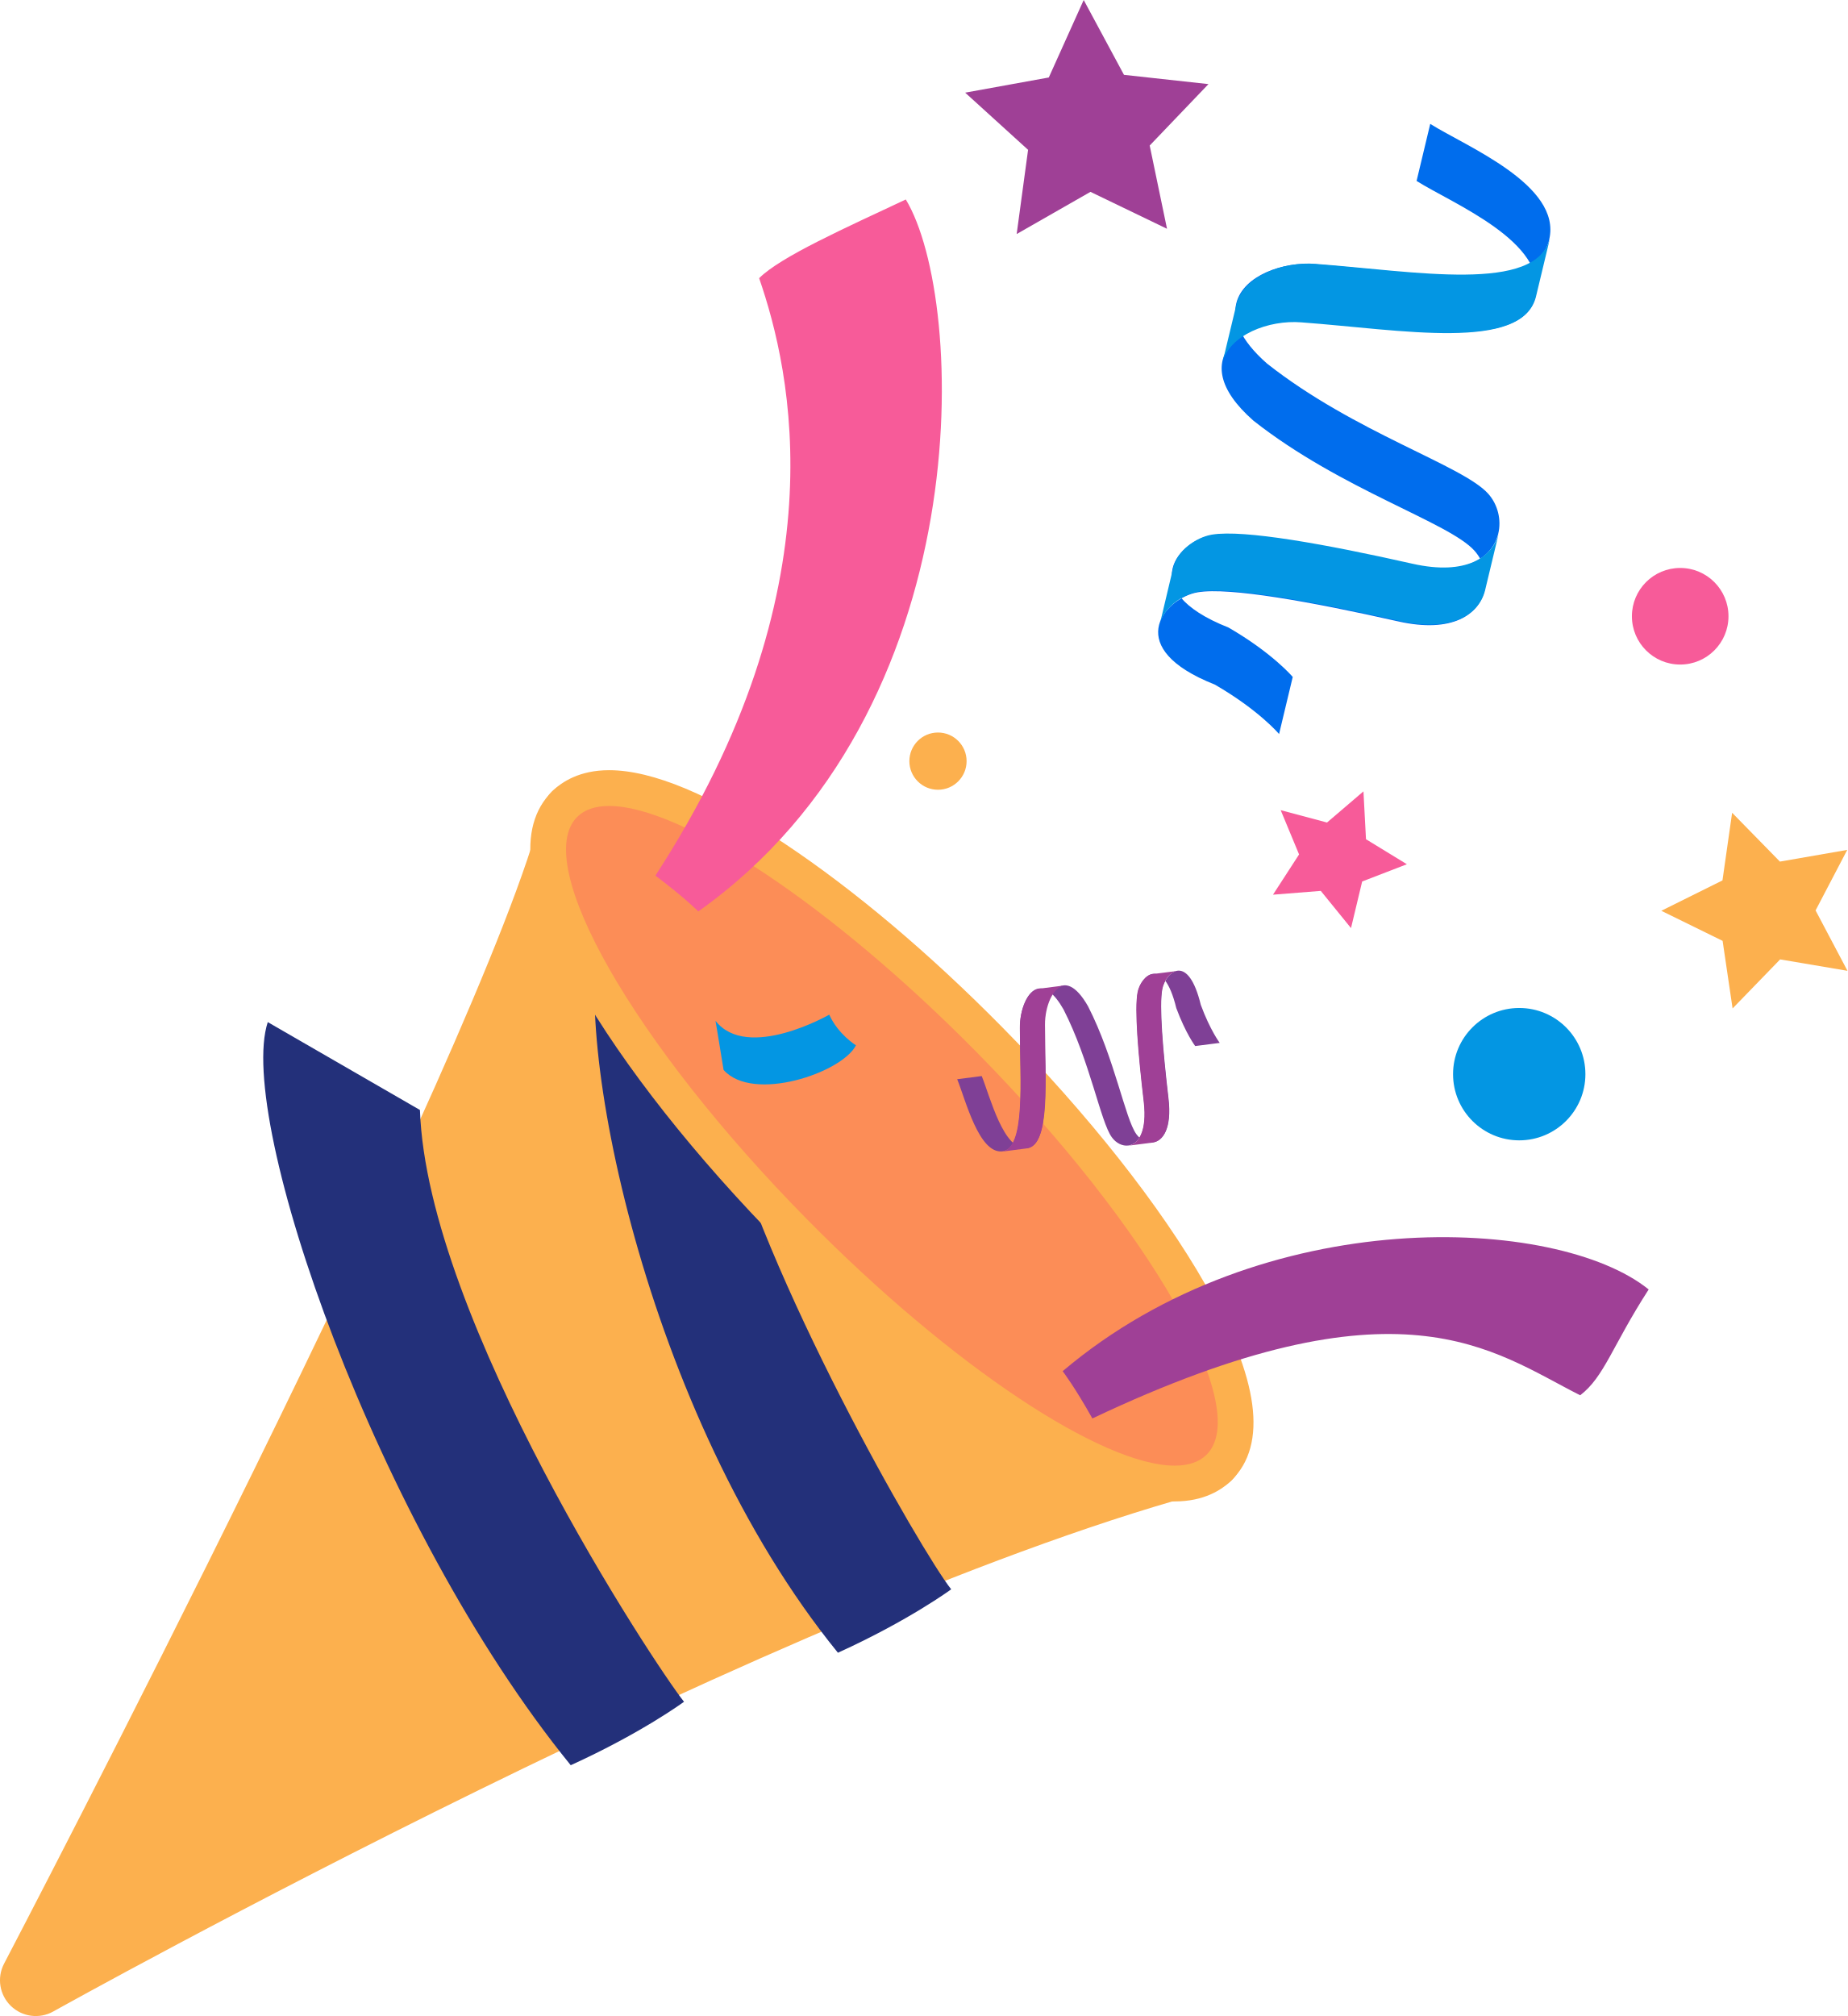
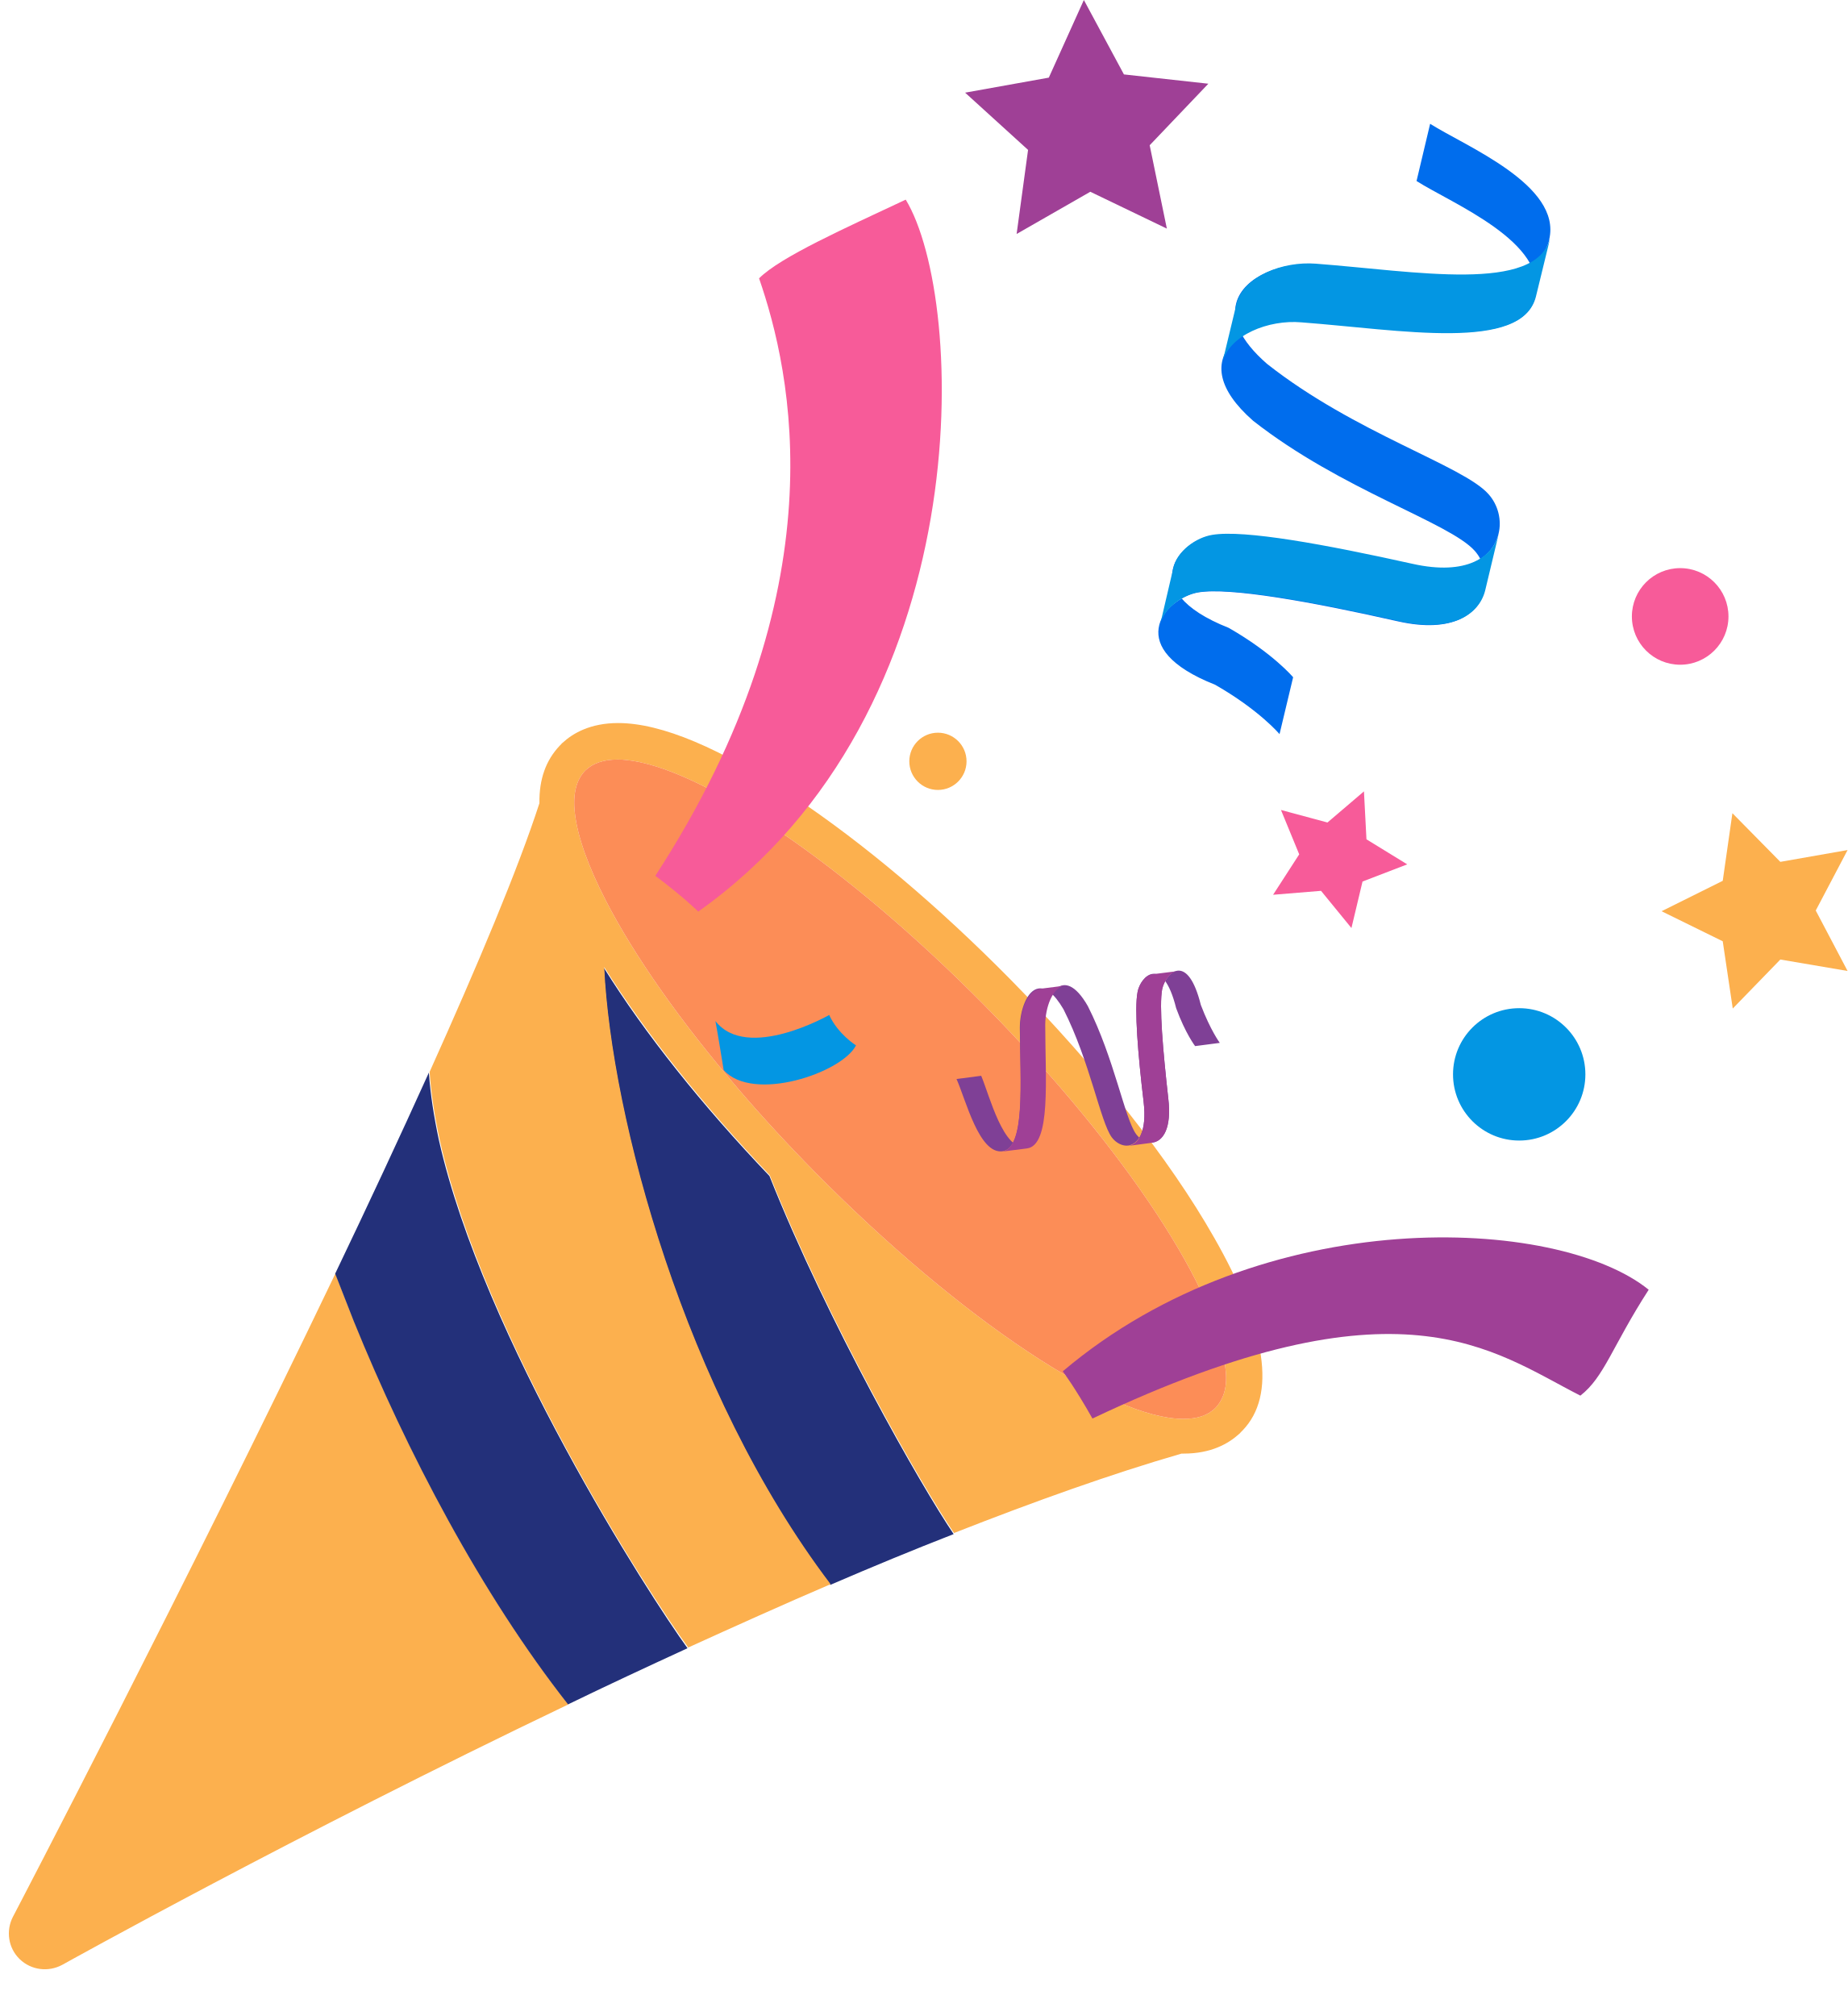
- <svg xmlns="http://www.w3.org/2000/svg" viewBox="0 0 516.5 563.53">
-   <defs>
-     <style>.c{fill:#9f4096}.f{fill:#0396e3}.h{fill:#fcb04e}.j{fill:#f75b99}.k{fill:#23307a}</style>
-   </defs>
+ <svg xmlns="http://www.w3.org/2000/svg" version="1.1" id="Layer_1" x="0px" y="0px" viewBox="0 0 516.5 563.5" style="enable-background:new 0 0 516.5 563.5;" xml:space="preserve">
+   <style type="text/css">
+ 	.st0{fill:#23307A;}
+ 	.st1{fill:#FCB04E;}
+ 	.st2{fill:none;}
+ 	.st3{fill:#FC8D57;}
+ 	.st4{fill:#F75B99;}
+ 	.st5{fill:#9F4096;}
+ 	.st6{fill:#006DED;}
+ 	.st7{fill:#0396E3;}
+ 	.st8{fill:#7F4096;}
+ </style>
  <g id="a">
-     <path d="M10 558.53c-1.27 0-2.53-.48-3.49-1.42a4.981 4.981 0 0 1-.94-5.9c1.35-2.58 135.06-258.33 150.96-324.07a5.015 5.015 0 0 1 4.86-3.83c1.33 0 2.63.53 3.59 1.52 1.21 1.25 122 125.63 175.8 178.25 1.29 1.26 1.8 3.12 1.34 4.86s-1.83 3.1-3.57 3.55C219.74 442.41 14.5 556.75 12.44 557.9c-.76.43-1.6.64-2.44.64Z" class="h" />
-     <path d="M161.39 228.32s121.42 125.07 175.89 178.34C216.47 438.1 10 553.53 10 553.53s135.16-258.12 151.39-325.21m0-10c-.88 0-1.76.12-2.63.35-3.51.96-6.23 3.75-7.09 7.29C135.91 291.11 2.49 546.33 1.14 548.9a9.997 9.997 0 0 0 1.89 11.81 10.012 10.012 0 0 0 11.86 1.56c2.05-1.15 206.75-115.18 324.92-145.92 3.49-.91 6.22-3.62 7.15-7.11a9.99 9.99 0 0 0-2.67-9.72c-53.75-52.57-174.49-176.91-175.71-178.16a9.988 9.988 0 0 0-7.18-3.03Z" class="h" />
-     <path d="M265.93 444.26c-8.18-10.25-52.77-87.71-64.09-135.35-17.31-23.41-33.63-48.76-33.63-48.76-8.92 27.11 11.68 134.99 66.05 201.84 19.96-9.08 31.67-17.74 31.67-17.74ZM74.86 285.71c-8.92 27.11 30.32 140.86 84.7 207.72 19.96-9.08 31.67-17.74 31.67-17.74-8.18-10.25-71.81-106.69-73.83-165.42" class="k" />
-     <path fill="none" d="M10.44 553.58s206.47-115.44 327.28-146.87c-54.47-53.27-175.89-178.34-175.89-178.34C145.6 295.46 10.44 553.58 10.44 553.58" />
+     <path class="st0" d="M215.1,328.7c-18.8-19.7-34.9-39.9-46.3-58.2c2,41.8,22.4,118.5,63.3,172.5c11.6-5,23.2-9.8,34.5-14.2   C257.8,415.9,231.4,369.7,215.1,328.7z" />
+     <path class="st1" d="M93.8,355.9C52,443.1,4.4,534.3,3.6,535.8c-2,3.9-1.3,8.7,1.9,11.8c3.2,3.1,8,3.7,11.9,1.6   c1.1-0.6,64.8-36.1,141.5-72.8c-24.2-30.8-45.1-70.6-59.9-107.1C97.1,364.7,95.4,360.3,93.8,355.9z" />
+     <path class="st1" d="M339.4,345.9c-12.5-22-32.7-47.5-56.8-72c-20.3-20.6-41.3-38.3-60.7-51.2c-20.5-13.6-37-20.6-49.1-20.6h0   c-7.8,0-12.7,2.9-15.5,5.5c-0.1,0.1-0.3,0.2-0.4,0.4c-0.1,0.1-0.3,0.3-0.4,0.4c-3.9,4.1-5.8,9.4-5.7,16.1   c-6,18.5-17.2,45.1-30.7,75.1c0.4,6,1.4,12.3,2.8,18.9v0c12.3,55.3,58.6,127.2,69.5,142c13.2-6,26.5-12,39.8-17.7   c-40.9-53.9-61.3-130.7-63.3-172.5c11.5,18.3,27.5,38.5,46.3,58.2c16.3,41,42.7,87.2,51.5,100c22.4-8.8,43.9-16.5,63.6-22.2   c0.2,0,0.4,0,0.6,0c7.7,0,12.5-2.8,15.4-5.4c0.2-0.2,0.4-0.3,0.5-0.5c0.2-0.2,0.3-0.3,0.5-0.5c0,0,0,0,0.1-0.1   C356.8,390,354.2,371.8,339.4,345.9z M339.9,393.4c-0.1,0.1-0.1,0.1-0.2,0.2c-2.1,2.1-5.1,3-8.9,3c-20.1,0-61.9-27.4-102.8-68.8   c-7.7-7.8-14.9-15.6-21.5-23.3c-16.4-19.1-29.2-37.4-37.1-52.7c-5-9.7-8-18.1-8.7-24.6v0c-0.6-5.3,0.4-9.3,3-11.9   c2.1-2,5.1-3,8.9-3c0.7,0,1.5,0,2.2,0.1c20.8,1.9,61.1,28.8,100.5,68.7c39.5,40,65.9,80.8,67.3,101.6   C343.2,387.3,342.2,390.9,339.9,393.4z" />
+     <path class="st0" d="M192.2,460.7c-11.3,5.2-22.5,10.4-33.4,15.7c-24.2-30.8-45.1-70.6-59.9-107.1c-1.8-4.5-3.5-9-5.2-13.3   c9.2-19.2,18.1-38.3,26.2-56.2c0.4,6,1.4,12.3,2.8,18.9v0C135.1,373.9,181.4,445.8,192.2,460.7z" />
+     <path class="st2" d="M340.2,393.6c-0.1-0.1-0.2-0.2-0.2-0.2" />
+     <path class="st2" d="M12.9,540.5" />
    <g>
-       <path fill="#fc8d57" d="M328.39 414.7c-22.1 0-64.83-28.26-106.31-70.32-45.45-46.08-82.09-101.97-64.2-119.61 3.01-2.97 7.18-4.47 12.4-4.47 22.1 0 64.82 28.26 106.31 70.32 45.45 46.08 82.09 101.96 64.2 119.61-3.01 2.97-7.18 4.47-12.4 4.47Z" />
-       <path d="M170.29 225.29c20.06 0 61.9 27.42 102.75 68.83 48.57 49.25 77.33 99.63 64.25 112.54-2.08 2.05-5.1 3.03-8.89 3.03-20.06 0-61.9-27.42-102.75-68.83-48.57-49.25-77.33-99.63-64.25-112.54 2.08-2.05 5.1-3.03 8.89-3.03m0-10c-8.2 0-13.18 3.22-15.91 5.91-10.15 10.01-7.68 28.42 7.34 54.72 12.55 21.99 32.73 47.54 56.81 71.96 20.31 20.59 41.31 38.31 60.75 51.25 20.5 13.64 37.02 20.56 49.12 20.56 8.2 0 13.18-3.22 15.91-5.91 10.15-10.01 7.68-28.42-7.34-54.72-12.55-21.99-32.73-47.54-56.81-71.96-20.31-20.59-41.31-38.31-60.74-51.25-20.5-13.64-37.02-20.56-49.12-20.56Z" class="h" />
+       <path class="st3" d="M339.9,393.4c-0.1,0.1-0.1,0.1-0.2,0.2c-2.1,2.1-5.1,3-8.9,3c-20.1,0-61.9-27.4-102.8-68.8    c-7.7-7.8-14.9-15.6-21.5-23.3c-16.4-19.1-29.2-37.4-37.1-52.7c-5-9.7-8-18.1-8.7-24.6v0c-0.6-5.3,0.4-9.3,3-11.9    c2.1-2,5.1-3,8.9-3c0.7,0,1.5,0,2.2,0.1c20.8,1.9,61.1,28.8,100.5,68.7c39.5,40,65.9,80.8,67.3,101.6    C343.2,387.3,342.2,390.9,339.9,393.4z" />
    </g>
  </g>
  <g id="b">
-     <path d="M183.23 244.76c8 6 12 10 12 10 79-56 75-171 58-199-17 8-35 16-41 22 9 26 23 87-29 167Z" class="j" />
-     <path d="M305.4 396.51c-4.88-8.73-8.31-13.23-8.31-13.23 56.14-47.53 138.35-43.42 163.83-22.84-10.19 15.78-12.4 24.43-19.15 29.58-24.57-12.38-50.16-34.39-136.38 6.48Z" class="c" />
-     <path fill="#006ded" d="M433.12 66.93c3.53-15.25-23.35-26.03-33.27-32.3l-3.82 15.95c9.94 6.28 36.91 17.09 33.25 32.4s-37.66 8.95-65.46 6.79c-14.54-1.24-33.84 9.87-13.41 27.81 24.58 19.38 54.78 28.42 61.85 36.41.59.67 1.11 1.41 1.54 2.19 1.48 2.69 1.97 5.92 1.24 8.93-1.58 6.54-8.89 12.03-24.14 8.59-24.31-5.48-47.15-9.61-56.04-8.14-4.6.76-10.27 4.82-11 10.02-.69 4.86 2.93 10.71 15.76 15.78 12.37 7.15 17.97 13.82 17.97 13.82l3.82-15.95s-5.6-6.67-17.97-13.82c-13.44-5.31-16.78-11.48-15.63-16.46 1.11-4.87 6.49-8.61 10.88-9.33 8.89-1.46 31.73 2.66 56.04 8.14 15.19 3.43 22.5-2.01 24.12-8.52.97-3.91-.11-8.2-2.76-11.19-7.08-7.99-37.28-17.03-61.85-36.41-7.68-6.74-9.75-12.52-8.56-17.04 1.97-7.5 12.89-11.53 21.97-10.76 27.8 2.17 61.8 8.52 65.46-6.79l.02-.1" />
-     <path d="M327.97 158.77c1.11-4.87 6.49-8.61 10.88-9.33 8.89-1.46 31.73 2.66 56.04 8.14 15.19 3.43 22.5-2.01 24.12-8.52l-3.81 15.88c-1.58 6.54-8.89 12.03-24.14 8.59-24.31-5.48-47.15-9.61-56.04-8.14-4.6.76-10.27 4.82-11 10.02l3.95-16.64ZM433.36 66.45c-3.76 15.68-37.76 9.37-65.59 7.31-9.08-.74-20.04 3.45-22.06 11.14l-3.97 16.55c1.87-7.82 12.95-12.09 22.11-11.34 27.83 2.06 61.83 8.37 65.59-7.31l3.92-16.35.02-.1" class="f" />
-     <path d="m484.38 281.89 13.29-13.71 18.83 3.19-8.92-16.88 8.85-16.92-18.82 3.27-13.36-13.65-2.7 18.91-17.1 8.49 17.14 8.41 2.79 18.89z" class="h" />
-     <path d="m355.89 250.09 13.36-1.06 8.45 10.4 3.12-13.03 12.5-4.82-11.43-6.99-.71-13.38-10.19 8.71-12.95-3.46 5.14 12.38-7.29 11.25z" class="j" />
-     <path d="m284.23 65.42 20.63-11.79 21.4 10.32-4.84-23.27 16.43-17.17-23.62-2.59L302.97 0l-9.76 21.66-23.38 4.24 17.59 15.98-3.19 23.54z" class="c" />
-     <circle cx="469.73" cy="172.26" r="13.5" class="j" />
-     <circle cx="262.23" cy="212.76" r="8" class="h" />
-     <circle cx="424.73" cy="300.26" r="18.5" class="f" />
-     <path d="M239.3 292.2c-3.9 7.67-28.81 16.13-37.01 6.87-1.5-9.37-2.26-13.72-2.26-13.72 8.93 11.38 31.8-1.72 31.8-1.72 2.5 5.52 7.47 8.57 7.47 8.57Z" class="f" />
+     <path class="st4" d="M183.2,244.8c8,6,12,10,12,10c79-56,75-171,58-199c-17,8-35,16-41,22C221.2,103.8,235.2,164.8,183.2,244.8z" />
+     <path class="st5" d="M305.4,396.5c-4.9-8.7-8.3-13.2-8.3-13.2c56.1-47.5,138.4-43.4,163.8-22.8c-10.2,15.8-12.4,24.4-19.1,29.6   C417.2,377.6,391.6,355.6,305.4,396.5L305.4,396.5z" />
+     <path class="st6" d="M433.1,66.9c3.5-15.2-23.4-26-33.3-32.3l-3.8,16c9.9,6.3,36.9,17.1,33.2,32.4s-37.7,8.9-65.5,6.8   c-14.5-1.2-33.8,9.9-13.4,27.8C375,137,405.2,146,412.3,154c0.6,0.7,1.1,1.4,1.5,2.2c1.5,2.7,2,5.9,1.2,8.9   c-1.6,6.5-8.9,12-24.1,8.6c-24.3-5.5-47.1-9.6-56-8.1c-4.6,0.8-10.3,4.8-11,10c-0.7,4.9,2.9,10.7,15.8,15.8   c12.4,7.1,18,13.8,18,13.8l3.8-15.9c0,0-5.6-6.7-18-13.8c-13.4-5.3-16.8-11.5-15.6-16.5c1.1-4.9,6.5-8.6,10.9-9.3   c8.9-1.5,31.7,2.7,56,8.1c15.2,3.4,22.5-2,24.1-8.5c1-3.9-0.1-8.2-2.8-11.2c-7.1-8-37.3-17-61.9-36.4c-7.7-6.7-9.8-12.5-8.6-17   c2-7.5,12.9-11.5,22-10.8c27.8,2.2,61.8,8.5,65.5-6.8L433.1,66.9" />
+     <path class="st7" d="M328,158.8c1.1-4.9,6.5-8.6,10.9-9.3c8.9-1.5,31.7,2.7,56,8.1c15.2,3.4,22.5-2,24.1-8.5l-3.8,15.9   c-1.6,6.5-8.9,12-24.1,8.6c-24.3-5.5-47.1-9.6-56-8.1c-4.6,0.8-10.3,4.8-11,10L328,158.8z M433.4,66.4c-3.8,15.7-37.8,9.4-65.6,7.3   c-9.1-0.7-20,3.4-22.1,11.1l-4,16.6c1.9-7.8,13-12.1,22.1-11.3c27.8,2.1,61.8,8.4,65.6-7.3L433.4,66.4L433.4,66.4" />
+     <path class="st1" d="M484.4,281.9l13.3-13.7l18.8,3.2l-8.9-16.9l8.9-16.9l-18.8,3.3l-13.4-13.6l-2.7,18.9l-17.1,8.5l17.1,8.4   L484.4,281.9L484.4,281.9z" />
+     <path class="st4" d="M355.9,250.1l13.4-1.1l8.5,10.4l3.1-13l12.5-4.8l-11.4-7l-0.7-13.4l-10.2,8.7l-13-3.5l5.1,12.4L355.9,250.1   L355.9,250.1z" />
+     <path class="st5" d="M284.2,65.4l20.6-11.8l21.4,10.3l-4.8-23.3l16.4-17.2l-23.6-2.6L303,0l-9.8,21.7l-23.4,4.2l17.6,16L284.2,65.4   L284.2,65.4z" />
+     <circle class="st4" cx="469.7" cy="172.3" r="13.5" />
+     <circle class="st1" cx="262.2" cy="212.8" r="8" />
+     <circle class="st7" cx="424.7" cy="300.3" r="18.5" />
+     <path class="st7" d="M239.3,292.2c-3.9,7.7-28.8,16.1-37,6.9c-1.5-9.4-2.3-13.7-2.3-13.7c8.9,11.4,31.8-1.7,31.8-1.7   C234.3,289.1,239.3,292.2,239.3,292.2L239.3,292.2z" />
    <g>
-       <path fill="#7f4096" d="M280.24 321.82h.04c6.58-.85 4.94-19.5 4.87-34.53-.05-4.91 1.99-10.46 5.22-10.96 1.95-.31 4.33 1.22 6.95 5.82 7.44 14.56 10.34 31.38 13.51 35.75 1.19 1.64 2.97 2.53 4.65 2.3 2.8-.39 5.32-3.9 4.34-12.28-1.58-13.41-2.62-25.92-1.73-30.57.44-2.3 2.19-4.9 4.28-5.14s4.65 1.99 6.48 9.57c2.65 7.14 5.29 10.62 5.29 10.62l6.86-.88s-2.65-3.48-5.29-10.62c-1.75-7.23-4.11-9.6-6.19-9.58-2.22.02-4.11 2.75-4.57 5.15-.89 4.65.16 17.17 1.73 30.57.99 8.41-1.55 11.92-4.37 12.28-1.3.17-2.65-.33-3.74-1.31-.32-.29-.61-.62-.88-.98-3.16-4.37-6.06-21.19-13.51-35.75-6.96-12.24-12.25-2.73-12.17 5.14.07 15.03 1.72 33.68-4.87 34.52-6.58.84-10.33-14.38-12.68-20.15l-6.86.88c2.35 5.76 6.08 20.93 12.64 20.16" />
-       <path d="M329.45 271.38c-2.22.02-4.11 2.75-4.57 5.15-.89 4.65.16 17.17 1.73 30.57.99 8.41-1.55 11.92-4.37 12.28l-6.83.88c2.8-.39 5.32-3.9 4.34-12.28-1.58-13.41-2.62-25.92-1.73-30.57.44-2.3 2.19-4.9 4.28-5.14l7.16-.9ZM279.99 321.92h.04l7.03-.91c6.75-.86 5.12-19.52 5.09-34.55-.04-4.95 2.11-10.57 5.47-11l-7.12.91c-3.31.52-5.42 6.07-5.38 10.98.02 15.04 1.65 33.69-5.09 34.55" class="c" />
+       <path class="st8" d="M280.2,321.8L280.2,321.8c6.6-0.9,5-19.5,4.9-34.5c0-4.9,2-10.5,5.2-11c2-0.3,4.3,1.2,7,5.8    c7.4,14.6,10.3,31.4,13.5,35.8c1.2,1.6,3,2.5,4.6,2.3c2.8-0.4,5.3-3.9,4.3-12.3c-1.6-13.4-2.6-25.9-1.7-30.6    c0.4-2.3,2.2-4.9,4.3-5.1s4.6,2,6.5,9.6c2.6,7.1,5.3,10.6,5.3,10.6l6.9-0.9c0,0-2.6-3.5-5.3-10.6c-1.8-7.2-4.1-9.6-6.2-9.6    c-2.2,0-4.1,2.8-4.6,5.1c-0.9,4.6,0.2,17.2,1.7,30.6c1,8.4-1.5,11.9-4.4,12.3c-1.3,0.2-2.6-0.3-3.7-1.3c-0.3-0.3-0.6-0.6-0.9-1    c-3.2-4.4-6.1-21.2-13.5-35.8c-7-12.2-12.2-2.7-12.2,5.1c0.1,15,1.7,33.7-4.9,34.5c-6.6,0.8-10.3-14.4-12.7-20.1l-6.9,0.9    C270,307.4,273.7,322.6,280.2,321.8" />
+       <path class="st5" d="M329.5,271.4c-2.2,0-4.1,2.8-4.6,5.1c-0.9,4.6,0.2,17.2,1.7,30.6c1,8.4-1.5,11.9-4.4,12.3l-6.8,0.9    c2.8-0.4,5.3-3.9,4.3-12.3c-1.6-13.4-2.6-25.9-1.7-30.6c0.4-2.3,2.2-4.9,4.3-5.1L329.5,271.4L329.5,271.4z M280,321.9L280,321.9    l7.1-0.9c6.8-0.9,5.1-19.5,5.1-34.5c0-5,2.1-10.6,5.5-11l-7.1,0.9c-3.3,0.5-5.4,6.1-5.4,11C285.1,302.4,286.8,321,280,321.9" />
    </g>
  </g>
</svg>
